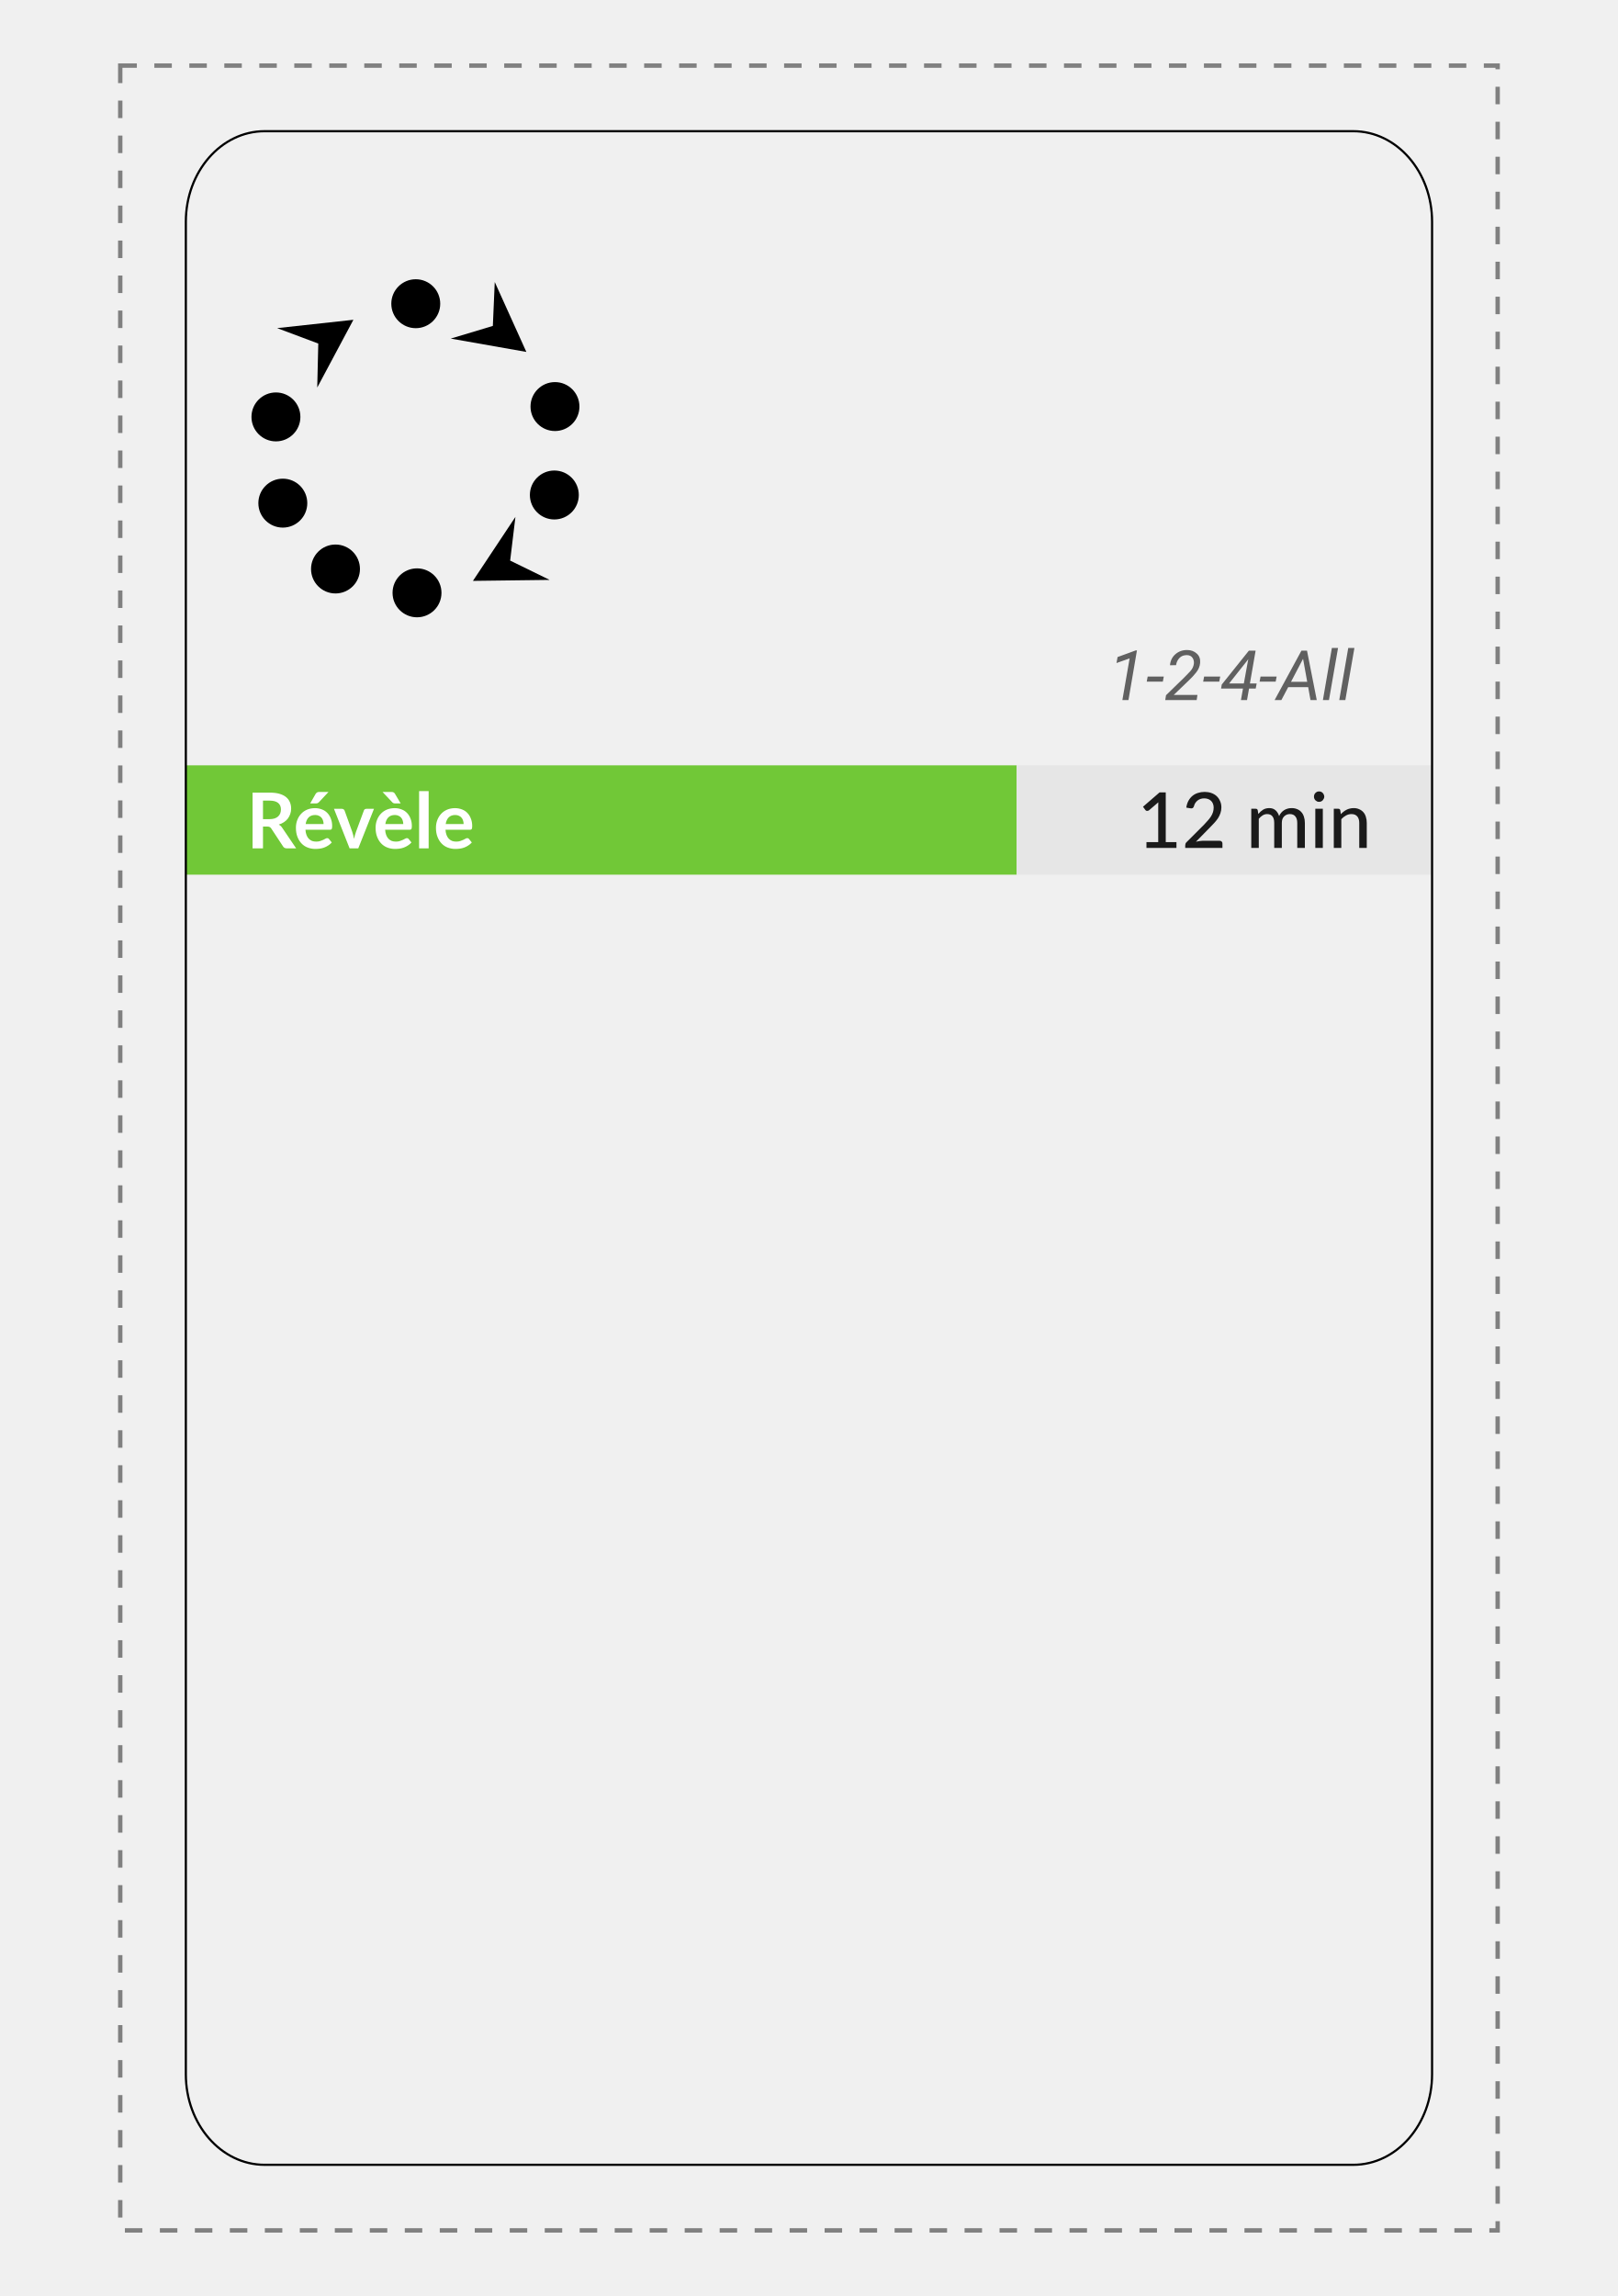
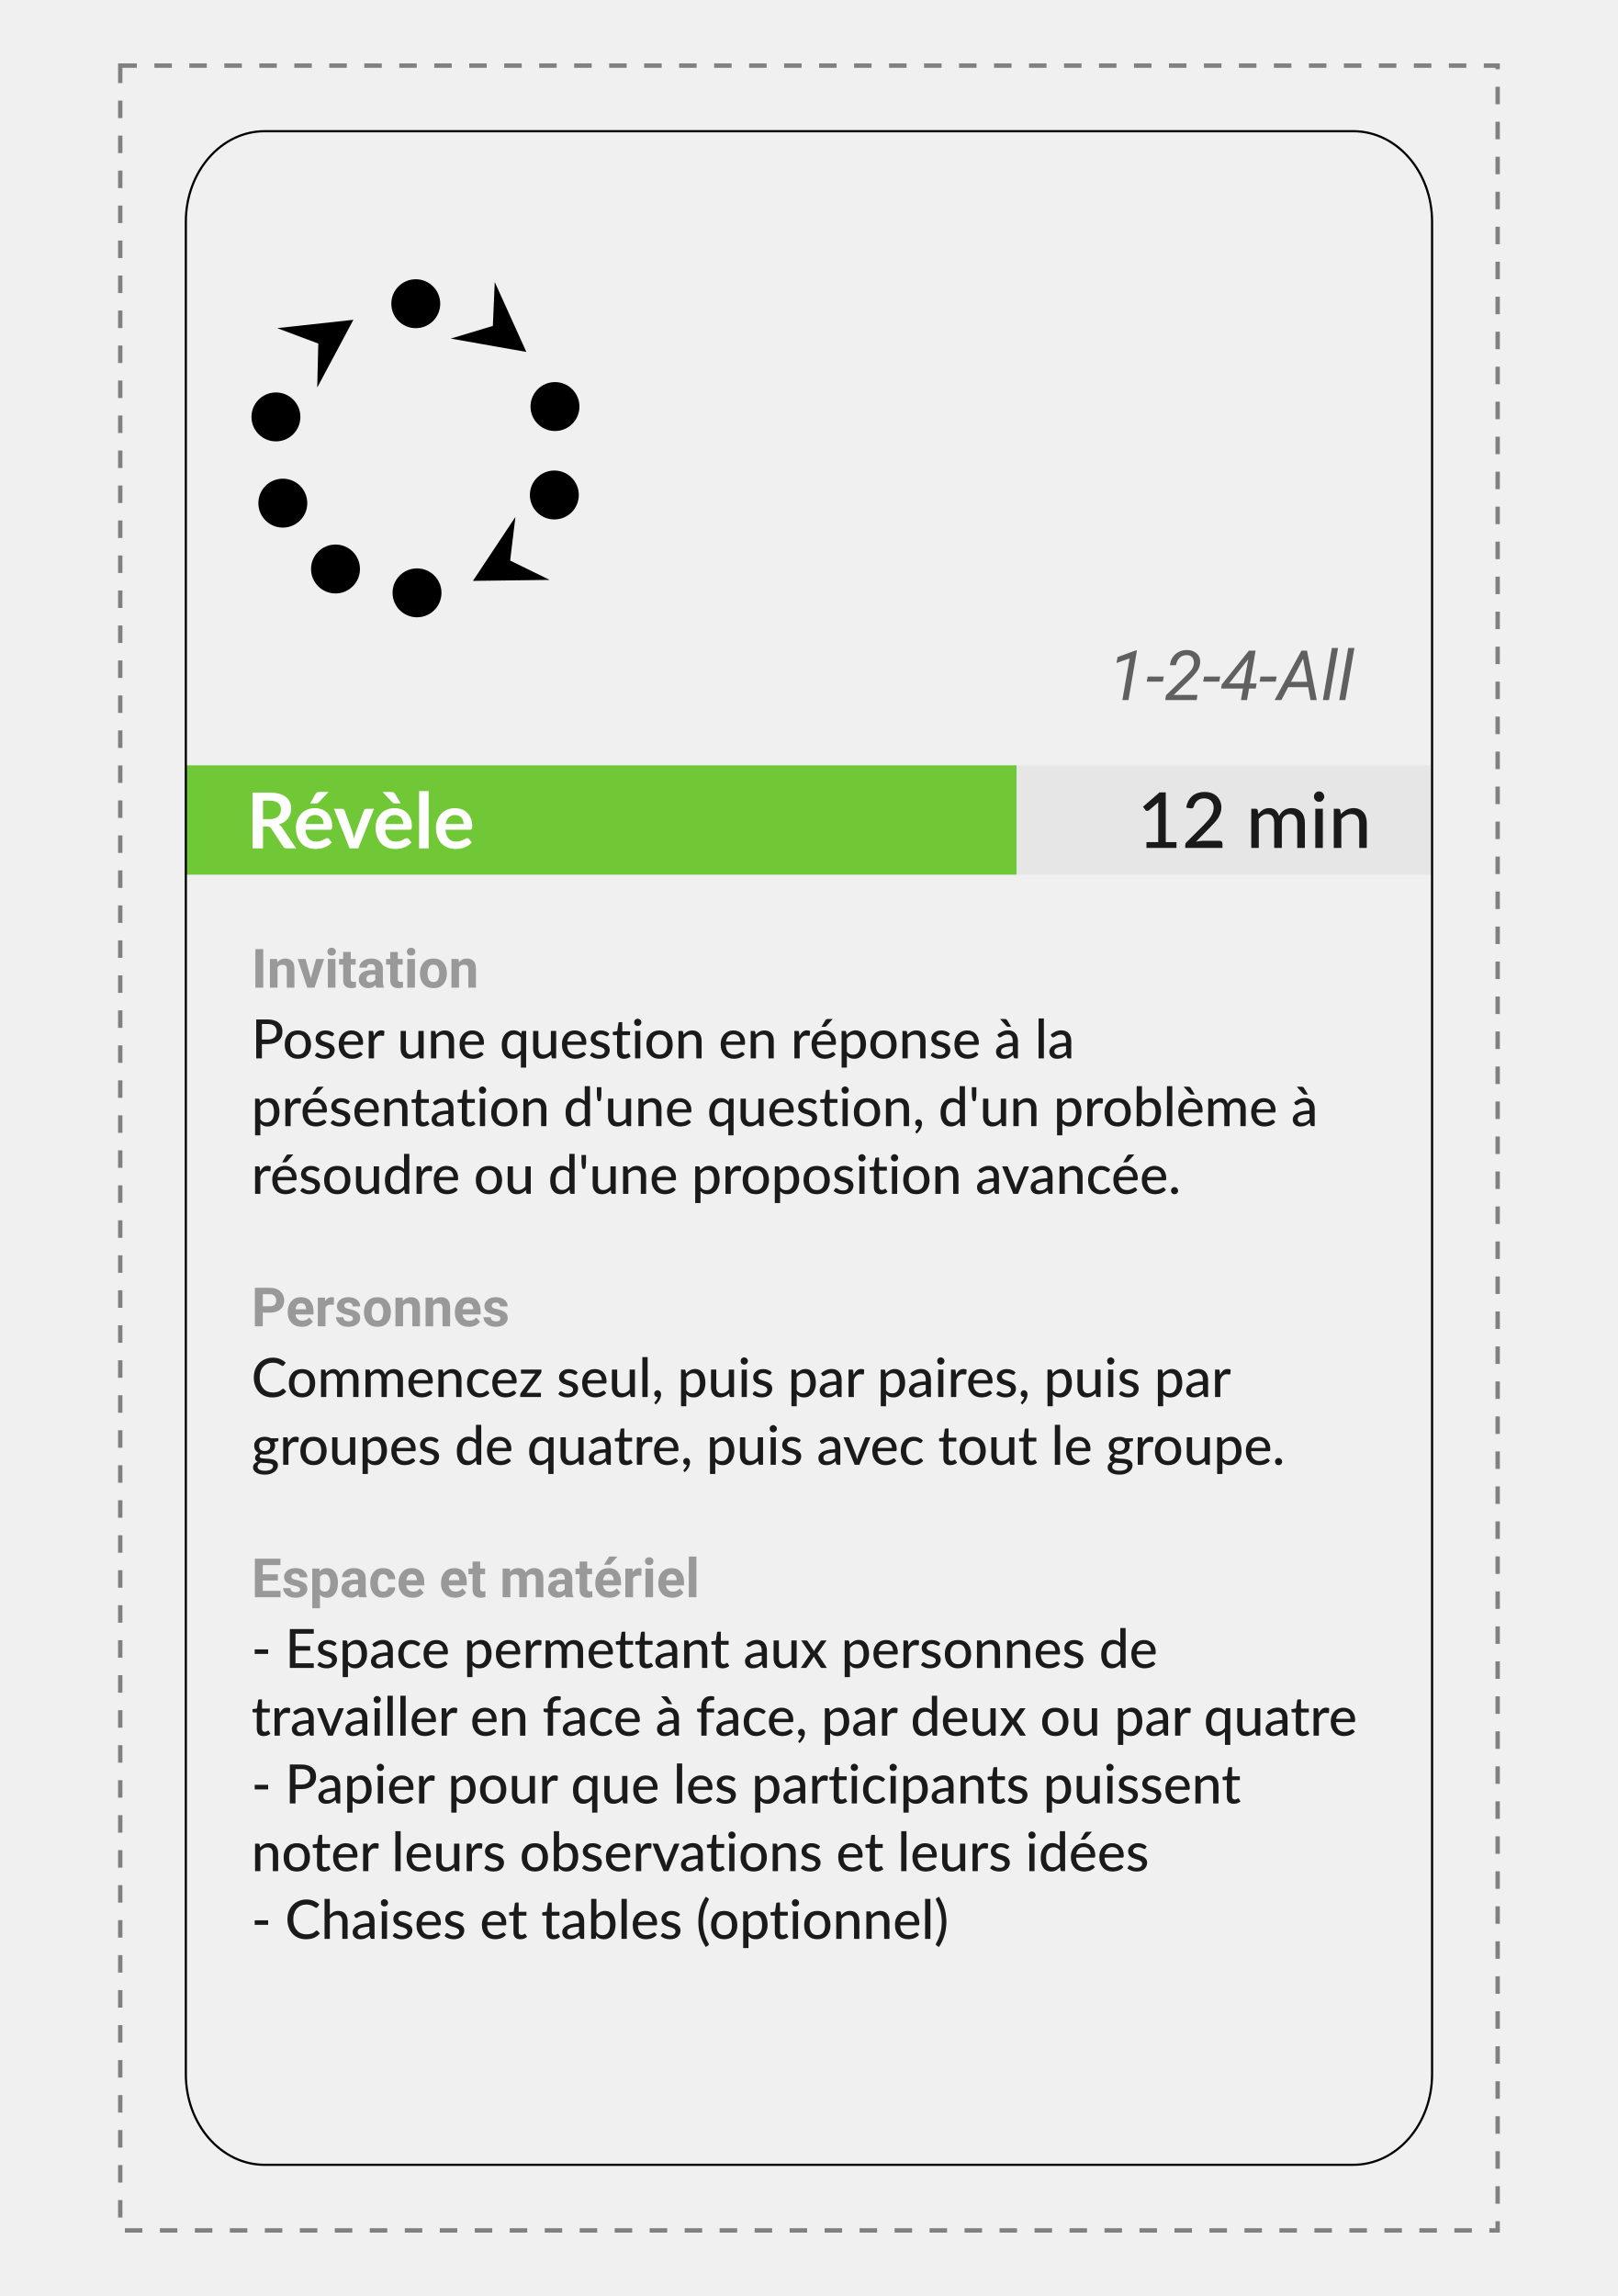
<svg xmlns="http://www.w3.org/2000/svg" xmlns:xlink="http://www.w3.org/1999/xlink" width="74mm" height="105mm" viewBox="0 0 262.205 372.047" id="svg2" version="1.1" enable-background="new">
  <defs id="defs4" />
  <g id="layer1" transform="translate(0,-680.315)" style="display:inline">
-     <path style="fill:none;fill-rule:evenodd;stroke:#808080;stroke-width:0.709;stroke-linecap:butt;stroke-linejoin:miter;stroke-miterlimit:4;stroke-dasharray:2.835, 2.835;stroke-dashoffset:0;stroke-opacity:1" d="m 19.488,690.945 0,350.787 223.228,0 0,-350.787 z" id="path3350" transform="translate(4.3385302e-7,8.6660179e-6)" />
+     <path style="fill:none;fill-rule:evenodd;stroke:#808080;stroke-width:0.709;stroke-linecap:butt;stroke-linejoin:miter;stroke-miterlimit:4;stroke-dasharray:2.835, 2.835;stroke-dashoffset:0;stroke-opacity:1" d="M 19.488,690.945 V 1041.732 H 242.717 V 690.945 Z" id="path3350" transform="translate(4.3385302e-7)" />
  </g>
  <g id="layer6" style="display:inline">
    <g style="display:inline;fill:#000000" id="g4214" transform="matrix(2.150918,0,0,2.150918,-7.375544,-183.1401)">
      <g style="fill:#000000" id="g4216" transform="translate(-0.2075526,0.2075526)">
        <circle r="1.843" cy="116.346" cx="24.427" id="circle4218" style="fill:#000000;fill-opacity:1;stroke:none;stroke-width:1.268;stroke-miterlimit:4;stroke-dasharray:none;stroke-opacity:1" />
        <circle r="1.843" cy="122.842" cx="24.946" id="circle4220" style="fill:#000000;fill-opacity:1;stroke:none;stroke-width:1.268;stroke-miterlimit:4;stroke-dasharray:none;stroke-opacity:1" />
        <circle r="1.843" cy="127.803" cx="28.915" id="circle4222" style="fill:#000000;fill-opacity:1;stroke:none;stroke-width:1.268;stroke-miterlimit:4;stroke-dasharray:none;stroke-opacity:1" />
        <circle r="1.843" cy="129.599" cx="35.057" id="circle4224" style="fill:#000000;fill-opacity:1;stroke:none;stroke-width:1.268;stroke-miterlimit:4;stroke-dasharray:none;stroke-opacity:1" />
        <circle r="1.843" cy="122.228" cx="45.404" id="circle4226" style="fill:#000000;fill-opacity:1;stroke:none;stroke-width:1.268;stroke-miterlimit:4;stroke-dasharray:none;stroke-opacity:1" />
        <circle r="1.843" cy="115.566" cx="45.452" id="circle4228" style="fill:#000000;fill-opacity:1;stroke:none;stroke-width:1.268;stroke-miterlimit:4;stroke-dasharray:none;stroke-opacity:1" />
        <circle r="1.843" cy="107.818" cx="34.963" id="circle4230" style="fill:#000000;fill-opacity:1;stroke:none;stroke-width:1.268;stroke-miterlimit:4;stroke-dasharray:none;stroke-opacity:1" />
        <path id="path4232" d="m 24.518,109.657 5.746,-0.628 -2.725,5.104 0.079,-3.314 z" style="fill:#000000;fill-opacity:1;stroke:none;stroke-width:0.265px;stroke-linecap:butt;stroke-linejoin:miter;stroke-opacity:1" />
        <path id="path4234" d="m 40.914,106.183 2.381,5.267 -5.698,-1.005 3.174,-0.954 z" style="fill:#000000;fill-opacity:1;stroke:none;stroke-width:0.265px;stroke-linecap:butt;stroke-linejoin:miter;stroke-opacity:1" />
        <path id="path4236" d="m 45.05,128.625 -5.78,0.073 3.202,-4.819 -0.397,3.291 z" style="fill:#000000;fill-opacity:1;stroke:none;stroke-width:0.265px;stroke-linecap:butt;stroke-linejoin:miter;stroke-opacity:1" />
      </g>
    </g>
-     <path style="fill:none;fill-rule:evenodd;stroke:none;stroke-width:1px;stroke-linecap:butt;stroke-linejoin:miter;stroke-opacity:1" d="m 40.748,31.89 0,81.496 53.15,0 0,-81.496 -53.15,0" id="path4275" />
+     <path style="fill:none;fill-rule:evenodd;stroke:none;stroke-width:1px;stroke-linecap:butt;stroke-linejoin:miter;stroke-opacity:1" d="M 40.748,31.89 V 113.386 H 93.898 V 31.89 H 40.748" id="path4275" />
  </g>
  <g id="layer9" style="display:inline">
    <path style="fill:none;fill-rule:evenodd;stroke:none;stroke-width:1px;stroke-linecap:butt;stroke-linejoin:miter;stroke-opacity:1" d="M 109.843,113.386 H 221.457 V 31.89 H 109.843 Z" id="path4349_124af" />
    <flowRoot xml:space="preserve" style="font-style:normal;font-weight:normal;line-height:0.01%;font-family:sans-serif;text-align:end;letter-spacing:0px;word-spacing:0px;text-anchor:end;fill:#000000;fill-opacity:1;stroke:none;stroke-width:1px;stroke-linecap:butt;stroke-linejoin:miter;stroke-opacity:1" id="flowRoot4357" transform="translate(0,8.507635)">
      <flowRegion id="flowRegion4359">
        <use x="0" y="0" xlink:href="#path4349_124af" id="use4361" width="100%" height="100%" />
      </flowRegion>
      <flowPara id="flowPara4363" style="font-style:normal;font-variant:normal;font-weight:bold;font-stretch:normal;font-size:13.75px;line-height:1.25;font-family:Roboto;-inkscape-font-specification:'Roboto Bold';text-align:end;text-anchor:end">1-2-4-Tous</flowPara>
      <flowPara id="flowPara4365" style="font-style:normal;font-variant:normal;font-weight:normal;font-stretch:normal;font-size:8.75px;line-height:125%;font-family:Lato;-inkscape-font-specification:Lato;text-align:end;letter-spacing:0px;text-anchor:end;fill:#1a1a1a">Faire participer tout le monde simultanément à la formulation de questions, d'idées et de suggestions.</flowPara>
    </flowRoot>
    <text xml:space="preserve" style="font-style:italic;font-variant:normal;font-weight:normal;font-stretch:normal;font-size:11.25px;line-height:1.15;font-family:Roboto;-inkscape-font-specification:'Roboto, Italic';font-variant-ligatures:normal;font-variant-caps:normal;font-variant-numeric:normal;font-variant-east-asian:normal;font-variation-settings:normal;direction:ltr;display:inline;vector-effect:none;fill:#000000;fill-opacity:0.6;stroke:none;stroke-width:1px;stroke-linecap:butt;stroke-linejoin:miter;stroke-miterlimit:4;stroke-dasharray:none;stroke-dashoffset:0;stroke-opacity:1;-inkscape-stroke:none;stop-color:#000000" x="179.57" y="113.438" id="text5">
      <tspan id="tspan5" x="179.57" y="113.438">1-2-4-All</tspan>
    </text>
  </g>
  <g id="layer8" style="display:inline">
    <rect style="display:inline;fill:#71c837;fill-opacity:1;stroke:none;stroke-width:1;stroke-miterlimit:4;stroke-dasharray:none;stroke-dashoffset:0;stroke-opacity:1" id="rect4178" width="134.646" height="17.717" x="30.118" y="124.016" />
    <text xml:space="preserve" style="font-style:normal;font-weight:normal;line-height:0%;font-family:sans-serif;letter-spacing:0px;word-spacing:0px;display:inline;fill:#000000;fill-opacity:1;stroke:none;stroke-width:1px;stroke-linecap:butt;stroke-linejoin:miter;stroke-opacity:1" x="39.935" y="137.468" id="text4180">
      <tspan id="tspan4182" x="39.935" y="137.468" style="font-style:normal;font-variant:normal;font-weight:bold;font-stretch:normal;font-size:12.5px;line-height:1.25;font-family:Lato;-inkscape-font-specification:'Lato Bold';fill:#ffffff">Révèle</tspan>
    </text>
    <rect y="124.016" x="164.764" height="17.717" width="67.323" id="rect4191" style="display:inline;fill:#e6e6e6;fill-opacity:1;stroke:none;stroke-width:1;stroke-miterlimit:4;stroke-dasharray:none;stroke-dashoffset:0;stroke-opacity:1" />
    <text xml:space="preserve" style="font-style:normal;font-weight:normal;line-height:0%;font-family:sans-serif;letter-spacing:0px;word-spacing:0px;fill:#1a1a1a;fill-opacity:1;stroke:none;stroke-width:1px;stroke-linecap:butt;stroke-linejoin:miter;stroke-opacity:1" x="184.268" y="137.396" id="text4193">
      <tspan id="tspan4195" x="184.268" y="137.396" style="font-style:normal;font-variant:normal;font-weight:500;font-stretch:normal;font-size:12.5px;line-height:1.25;font-family:Lato;-inkscape-font-specification:'Lato Medium';fill:#1a1a1a">12 min</tspan>
    </text>
  </g>
  <g id="layer5" style="display:inline">
    <rect style="fill:none;fill-opacity:1;stroke:#000000;stroke-width:0.354;stroke-miterlimit:4;stroke-dasharray:none;stroke-dashoffset:0;stroke-opacity:1" id="rect4187" width="201.969" height="329.528" x="30.118" y="21.26" ry="14.674" rx="12.764" />
  </g>
  <g id="layer4" style="display:inline">
    <path style="fill:none;fill-rule:evenodd;stroke:none;stroke-width:1px;stroke-linecap:butt;stroke-linejoin:miter;stroke-opacity:1" d="M 40.748,152.362 V 340.157 H 221.457 V 152.362 Z" id="path4305_124af" />
-     <flowRoot xml:space="preserve" style="font-style:normal;font-weight:normal;line-height:0.01%;font-family:sans-serif;letter-spacing:0px;word-spacing:0px;fill:#000000;fill-opacity:1;stroke:none;stroke-width:1px;stroke-linecap:butt;stroke-linejoin:miter;stroke-opacity:1" id="flowRoot4319" transform="matrix(1,0,0,1.006858,-0.1725149,-4.575928)">
-       <flowRegion id="flowRegion4321">
-         <use x="0" y="0" xlink:href="#path4305_124af" id="use4323" width="100%" height="100%" transform="matrix(1,0,0,0.9931889,0.1725149,4.544761)" />
-       </flowRegion>
-       <flowPara id="flowPara4325" style="font-style:normal;font-variant:normal;font-weight:bold;font-stretch:normal;font-size:8.72px;line-height:1.25;font-family:Roboto;-inkscape-font-specification:'Roboto Bold';fill:#999999;fill-opacity:1">Invitation</flowPara>
-       <flowPara style="font-style:normal;font-variant:normal;font-weight:500;font-stretch:normal;font-size:8.72px;line-height:1.25;font-family:Lato;-inkscape-font-specification:'Lato Medium';fill:#1a1a1a;fill-opacity:1" id="flowPara4474">Poser une question en réponse à la présentation d'une question, d'un problème à résoudre ou d'une proposition avancée.</flowPara>
-       <flowPara style="font-style:normal;font-variant:normal;font-weight:500;font-stretch:normal;font-size:8.72px;line-height:1.25;font-family:Lato;-inkscape-font-specification:'Lato Medium';fill:#1a1a1a;fill-opacity:1" id="flowPara4200"> </flowPara>
-       <flowPara style="font-style:normal;font-variant:normal;font-weight:bold;font-stretch:normal;font-size:8.72px;line-height:1.25;font-family:Roboto;-inkscape-font-specification:'Roboto Bold';fill:#999999;fill-opacity:1" id="flowPara4212">Personnes</flowPara>
-       <flowPara style="font-style:normal;font-variant:normal;font-weight:500;font-stretch:normal;font-size:8.72px;line-height:1.25;font-family:Lato;-inkscape-font-specification:'Lato Medium';fill:#1a1a1a;fill-opacity:1" id="flowPara4216">Commencez seul, puis par paires, puis par groupes de quatre, puis avec tout le groupe.</flowPara>
-       <flowPara style="font-style:normal;font-variant:normal;font-weight:500;font-stretch:normal;font-size:8.72px;line-height:1.25;font-family:Lato;-inkscape-font-specification:'Lato Medium';fill:#1a1a1a;fill-opacity:1" id="flowPara4214"> </flowPara>
-       <flowPara style="font-style:normal;font-variant:normal;font-weight:bold;font-stretch:normal;font-size:8.72px;line-height:1.25;font-family:Roboto;-inkscape-font-specification:'Roboto Bold';fill:#999999;fill-opacity:1" id="flowPara4202">Espace et matériel</flowPara>
-       <flowPara style="font-style:normal;font-variant:normal;font-weight:500;font-stretch:normal;font-size:8.72px;line-height:1.25;font-family:Lato;-inkscape-font-specification:'Lato Medium';fill:#1a1a1a;fill-opacity:1" id="flowPara4204">- Espace permettant aux personnes de travailler en face à face, par deux ou par quatre</flowPara>
-       <flowPara style="font-style:normal;font-variant:normal;font-weight:500;font-stretch:normal;font-size:8.72px;line-height:1.25;font-family:Lato;-inkscape-font-specification:'Lato Medium';fill:#1a1a1a;fill-opacity:1" id="flowPara4208">- Papier pour que les participants puissent noter leurs observations et leurs idées</flowPara>
-       <flowPara style="font-style:normal;font-variant:normal;font-weight:500;font-stretch:normal;font-size:8.72px;line-height:1.25;font-family:Lato;-inkscape-font-specification:'Lato Medium';fill:#1a1a1a;fill-opacity:1" id="flowPara4210">- Chaises et tables (optionnel)</flowPara>
-       <flowPara style="font-style:normal;font-variant:normal;font-weight:500;font-stretch:normal;font-size:8.72px;line-height:1.25;font-family:Lato;-inkscape-font-specification:'Lato Medium';fill:#1a1a1a;fill-opacity:1" id="flowPara4206" />
-     </flowRoot>
+     <text xml:space="preserve" style="font-style:normal;font-weight:normal;font-size:12.041px;line-height:0.01%;font-family:sans-serif;letter-spacing:0px;word-spacing:0px;fill:#000000;fill-opacity:1;stroke:none;stroke-width:1.003px;stroke-linecap:butt;stroke-linejoin:miter;stroke-opacity:1" x="40.887" y="159.499" id="text41" transform="scale(0.9965886,1.003423)">
+       <tspan x="40.887" y="159.499" id="tspan3" style="stroke-width:1.003px">
+         <tspan x="40.887" y="159.499" style="font-weight:bold;font-size:8.75px;line-height:1.25;font-family:Roboto;-inkscape-font-specification:'Roboto Bold';fill:#999999;stroke-width:1.003px" id="tspan1">Invitation</tspan>
+         <tspan dx="0" x="77.852" y="159.499" style="font-weight:bold;font-size:8.75px;line-height:1.25;font-family:Roboto;-inkscape-font-specification:'Roboto Bold';fill:#999999;stroke-width:1.003px" id="tspan2" />
+       </tspan>
+       <tspan x="40.887" y="170.917" id="tspan6" style="stroke-width:1.003px">
+         <tspan x="40.887" y="170.917" style="font-weight:500;font-size:8.75px;line-height:1.25;font-family:Lato;-inkscape-font-specification:'Lato Medium';fill:#1a1a1a;stroke-width:1.003px" id="tspan4">Poser une question en réponse à la </tspan>
+       </tspan>
+       <tspan x="40.887" y="181.855" id="tspan8" style="stroke-width:1.003px">
+         <tspan x="40.887" y="181.855" style="font-weight:500;font-size:8.75px;line-height:1.25;font-family:Lato;-inkscape-font-specification:'Lato Medium';fill:#1a1a1a;stroke-width:1.003px" id="tspan7">présentation d'une question, d'un problème à </tspan>
+       </tspan>
+       <tspan x="40.887" y="192.792" id="tspan11" style="stroke-width:1.003px">
+         <tspan x="40.887" y="192.792" style="font-weight:500;font-size:8.75px;line-height:1.25;font-family:Lato;-inkscape-font-specification:'Lato Medium';fill:#1a1a1a;stroke-width:1.003px" id="tspan9">résoudre ou d'une proposition avancée.</tspan>
+         <tspan dx="0" x="190.608" y="192.792" style="font-weight:500;font-size:8.75px;line-height:1.25;font-family:Lato;-inkscape-font-specification:'Lato Medium';fill:#1a1a1a;stroke-width:1.003px" id="tspan10" />
+       </tspan>
+       <tspan x="40.887" y="203.73" id="tspan14" style="stroke-width:1.003px">
+         <tspan x="40.887" y="203.73" style="font-weight:500;font-size:8.75px;line-height:1.25;font-family:Lato;-inkscape-font-specification:'Lato Medium';fill:#1a1a1a;stroke-width:1.003px" id="tspan12"> </tspan>
+         <tspan dx="0" x="42.576" y="203.73" style="font-weight:500;font-size:8.75px;line-height:1.25;font-family:Lato;-inkscape-font-specification:'Lato Medium';fill:#1a1a1a;stroke-width:1.003px" id="tspan13" />
+       </tspan>
+       <tspan x="40.887" y="214.186" id="tspan17" style="stroke-width:1.003px">
+         <tspan x="40.887" y="214.186" style="font-weight:bold;font-size:8.75px;line-height:1.25;font-family:Roboto;-inkscape-font-specification:'Roboto Bold';fill:#999999;stroke-width:1.003px" id="tspan15">Personnes</tspan>
+         <tspan dx="0" x="82.872" y="214.186" style="font-weight:bold;font-size:8.75px;line-height:1.25;font-family:Roboto;-inkscape-font-specification:'Roboto Bold';fill:#999999;stroke-width:1.003px" id="tspan16" />
+       </tspan>
+       <tspan x="40.887" y="225.605" id="tspan19" style="stroke-width:1.003px">
+         <tspan x="40.887" y="225.605" style="font-weight:500;font-size:8.75px;line-height:1.25;font-family:Lato;-inkscape-font-specification:'Lato Medium';fill:#1a1a1a;stroke-width:1.003px" id="tspan18">Commencez seul, puis par paires, puis par </tspan>
+       </tspan>
+       <tspan x="40.887" y="236.542" id="tspan22" style="stroke-width:1.003px">
+         <tspan x="40.887" y="236.542" style="font-weight:500;font-size:8.75px;line-height:1.25;font-family:Lato;-inkscape-font-specification:'Lato Medium';fill:#1a1a1a;stroke-width:1.003px" id="tspan20">groupes de quatre, puis avec tout le groupe.</tspan>
+         <tspan dx="0" x="205.693" y="236.542" style="font-weight:500;font-size:8.75px;line-height:1.25;font-family:Lato;-inkscape-font-specification:'Lato Medium';fill:#1a1a1a;stroke-width:1.003px" id="tspan21" />
+       </tspan>
+       <tspan x="40.887" y="247.48" id="tspan25" style="stroke-width:1.003px">
+         <tspan x="40.887" y="247.48" style="font-weight:500;font-size:8.75px;line-height:1.25;font-family:Lato;-inkscape-font-specification:'Lato Medium';fill:#1a1a1a;stroke-width:1.003px" id="tspan23"> </tspan>
+         <tspan dx="0" x="42.576" y="247.48" style="font-weight:500;font-size:8.75px;line-height:1.25;font-family:Lato;-inkscape-font-specification:'Lato Medium';fill:#1a1a1a;stroke-width:1.003px" id="tspan24" />
+       </tspan>
+       <tspan x="40.887" y="257.936" id="tspan28" style="stroke-width:1.003px">
+         <tspan x="40.887" y="257.936" style="font-weight:bold;font-size:8.75px;line-height:1.25;font-family:Roboto;-inkscape-font-specification:'Roboto Bold';fill:#999999;stroke-width:1.003px" id="tspan26">Espace et matériel</tspan>
+         <tspan dx="0" x="113.775" y="257.936" style="font-weight:bold;font-size:8.75px;line-height:1.25;font-family:Roboto;-inkscape-font-specification:'Roboto Bold';fill:#999999;stroke-width:1.003px" id="tspan27" />
+       </tspan>
+       <tspan x="40.887" y="269.355" id="tspan30" style="stroke-width:1.003px">
+         <tspan x="40.887" y="269.355" style="font-weight:500;font-size:8.75px;line-height:1.25;font-family:Lato;-inkscape-font-specification:'Lato Medium';fill:#1a1a1a;stroke-width:1.003px" id="tspan29">- Espace permettant aux personnes de </tspan>
+       </tspan>
+       <tspan x="40.887" y="280.292" id="tspan33" style="stroke-width:1.003px">
+         <tspan x="40.887" y="280.292" style="font-weight:500;font-size:8.75px;line-height:1.25;font-family:Lato;-inkscape-font-specification:'Lato Medium';fill:#1a1a1a;stroke-width:1.003px" id="tspan31">travailler en face à face, par deux ou par quatre</tspan>
+         <tspan dx="0" x="218.241" y="280.292" style="font-weight:500;font-size:8.75px;line-height:1.25;font-family:Lato;-inkscape-font-specification:'Lato Medium';fill:#1a1a1a;stroke-width:1.003px" id="tspan32" />
+       </tspan>
+       <tspan x="40.887" y="291.23" id="tspan35" style="stroke-width:1.003px">
+         <tspan x="40.887" y="291.23" style="font-weight:500;font-size:8.75px;line-height:1.25;font-family:Lato;-inkscape-font-specification:'Lato Medium';fill:#1a1a1a;stroke-width:1.003px" id="tspan34">- Papier pour que les participants puissent </tspan>
+       </tspan>
+       <tspan x="40.887" y="302.167" id="tspan38" style="stroke-width:1.003px">
+         <tspan x="40.887" y="302.167" style="font-weight:500;font-size:8.75px;line-height:1.25;font-family:Lato;-inkscape-font-specification:'Lato Medium';fill:#1a1a1a;stroke-width:1.003px" id="tspan36">noter leurs observations et leurs idées</tspan>
+         <tspan dx="0" x="186.023" y="302.167" style="font-weight:500;font-size:8.75px;line-height:1.25;font-family:Lato;-inkscape-font-specification:'Lato Medium';fill:#1a1a1a;stroke-width:1.003px" id="tspan37" />
+       </tspan>
+       <tspan x="40.887" y="313.105" id="tspan41" style="stroke-width:1.003px">
+         <tspan x="40.887" y="313.105" style="font-weight:500;font-size:8.75px;line-height:1.25;font-family:Lato;-inkscape-font-specification:'Lato Medium';fill:#1a1a1a;stroke-width:1.003px" id="tspan39">- Chaises et tables (optionnel)</tspan>
+         <tspan dx="0" x="153.184" y="313.105" style="font-weight:500;font-size:8.75px;line-height:1.25;font-family:Lato;-inkscape-font-specification:'Lato Medium';fill:#1a1a1a;stroke-width:1.003px" id="tspan40" />
+       </tspan>
+     </text>
  </g>
</svg>
